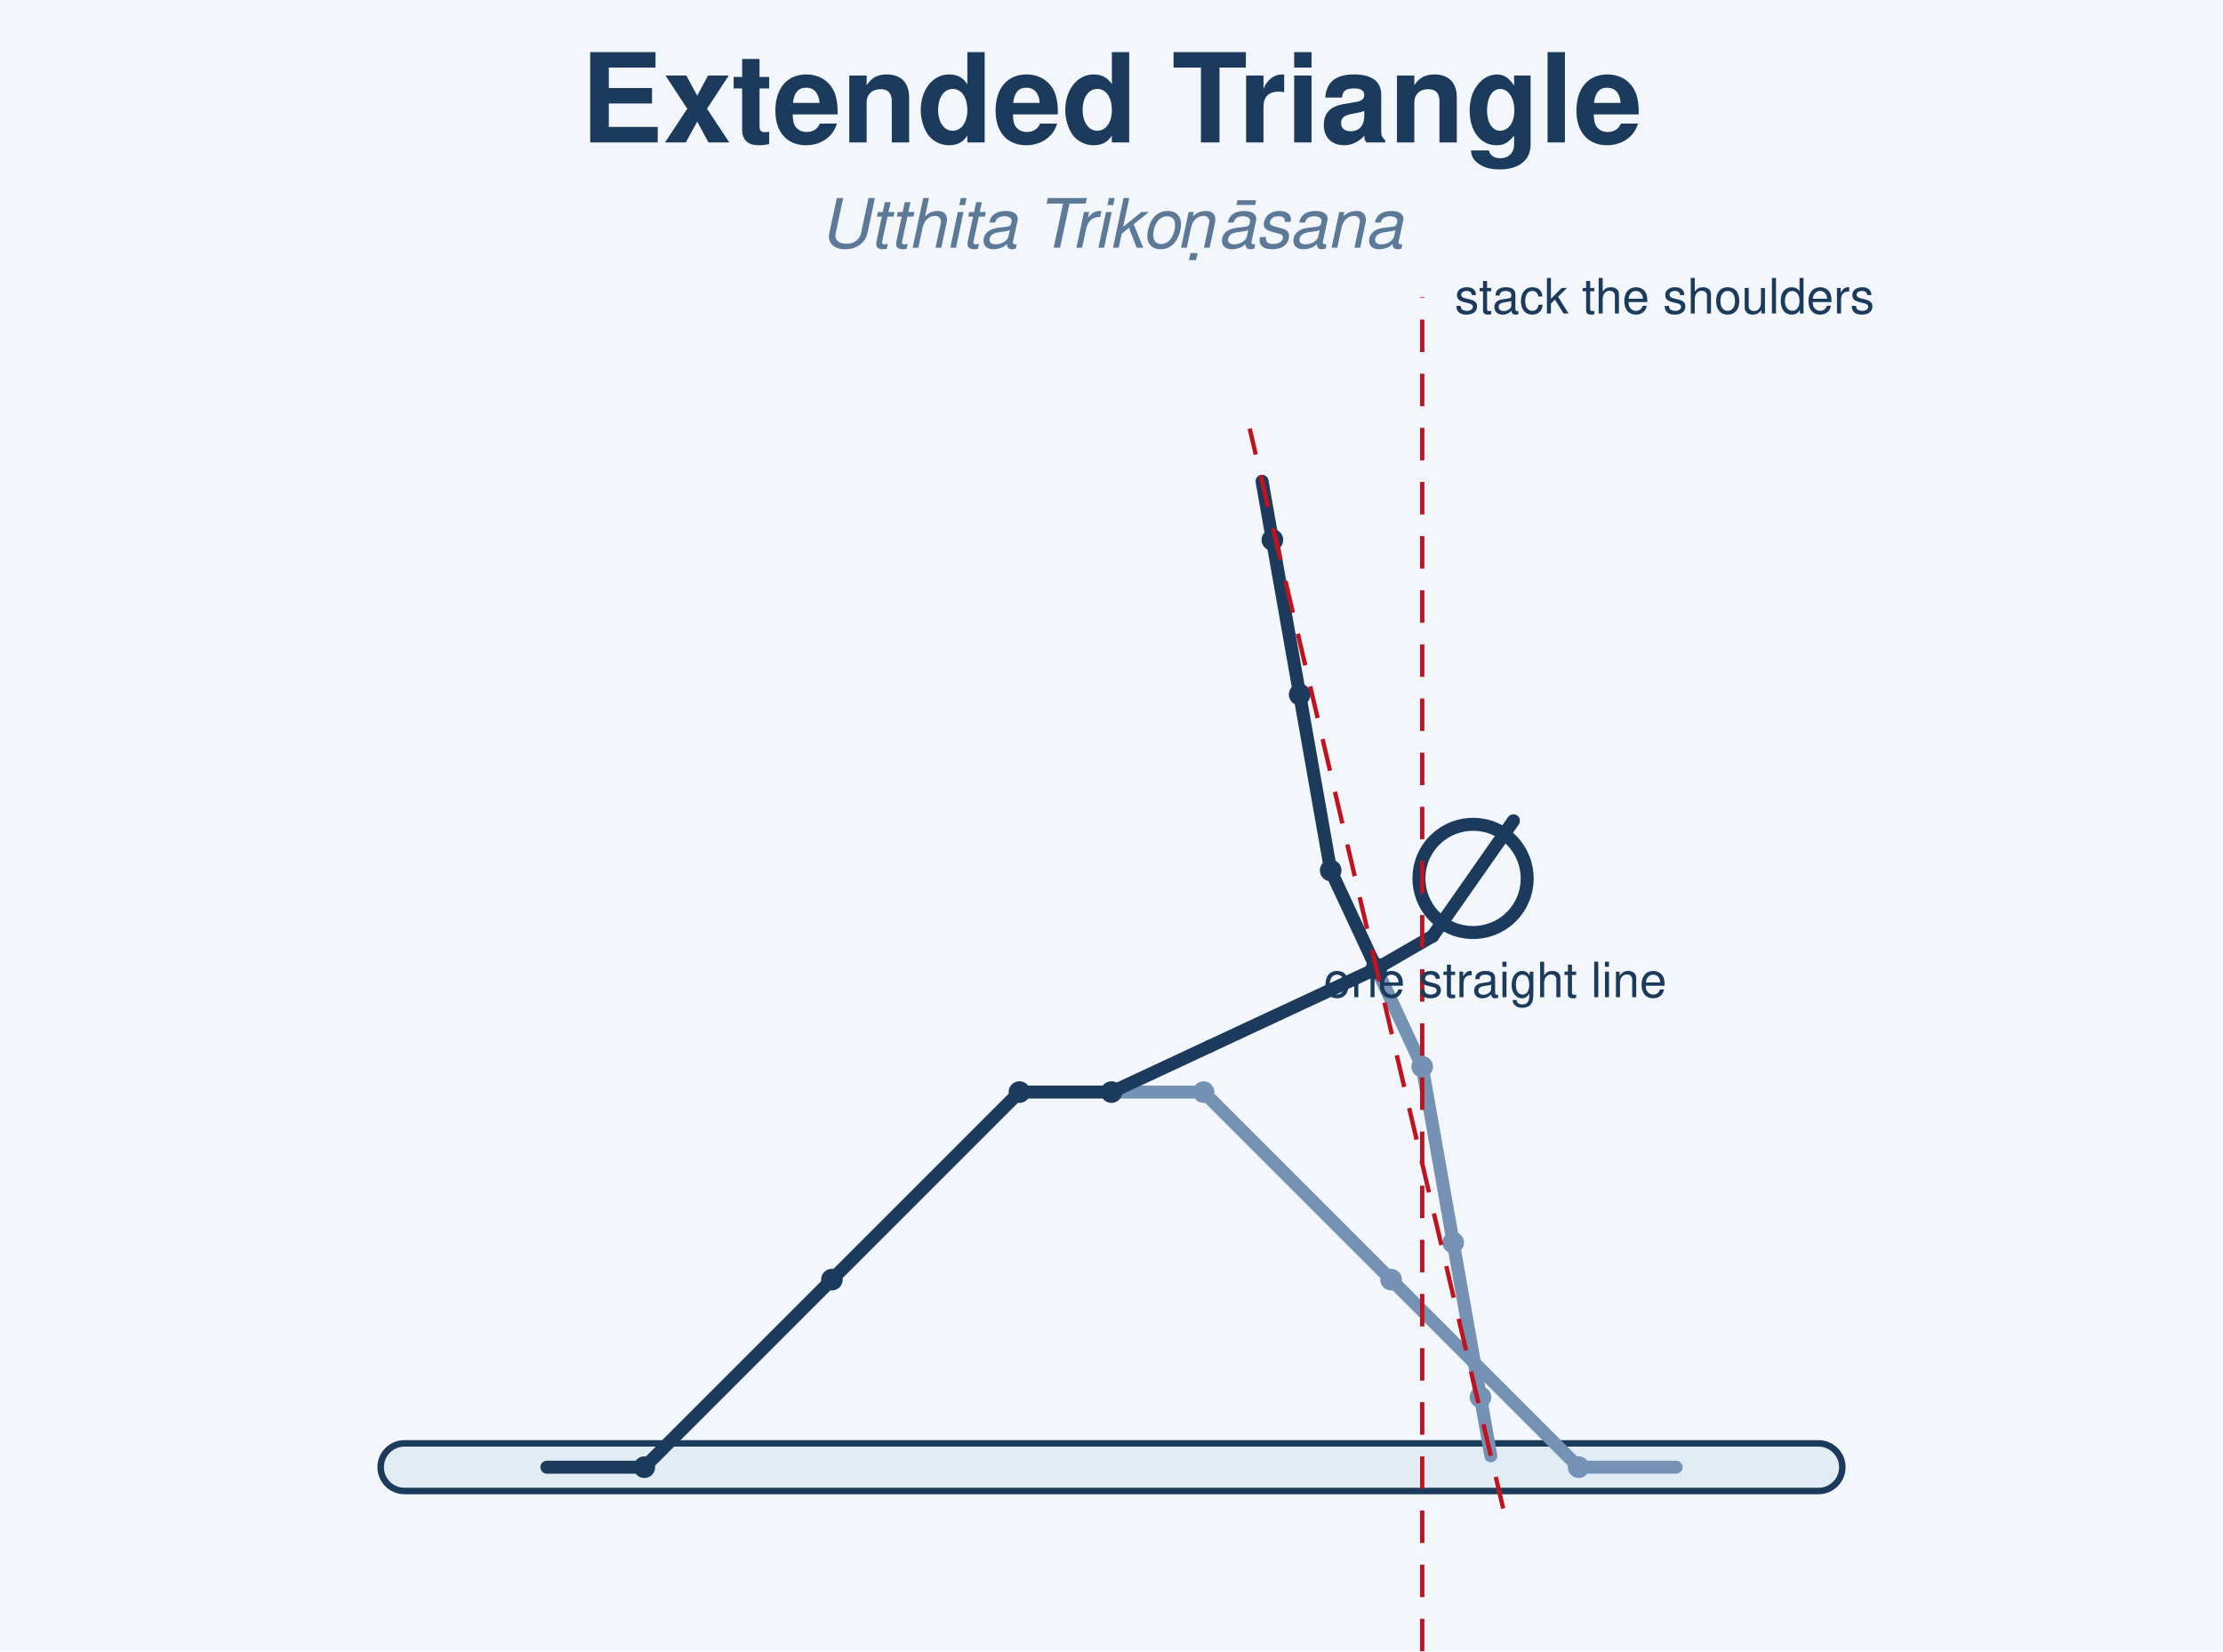
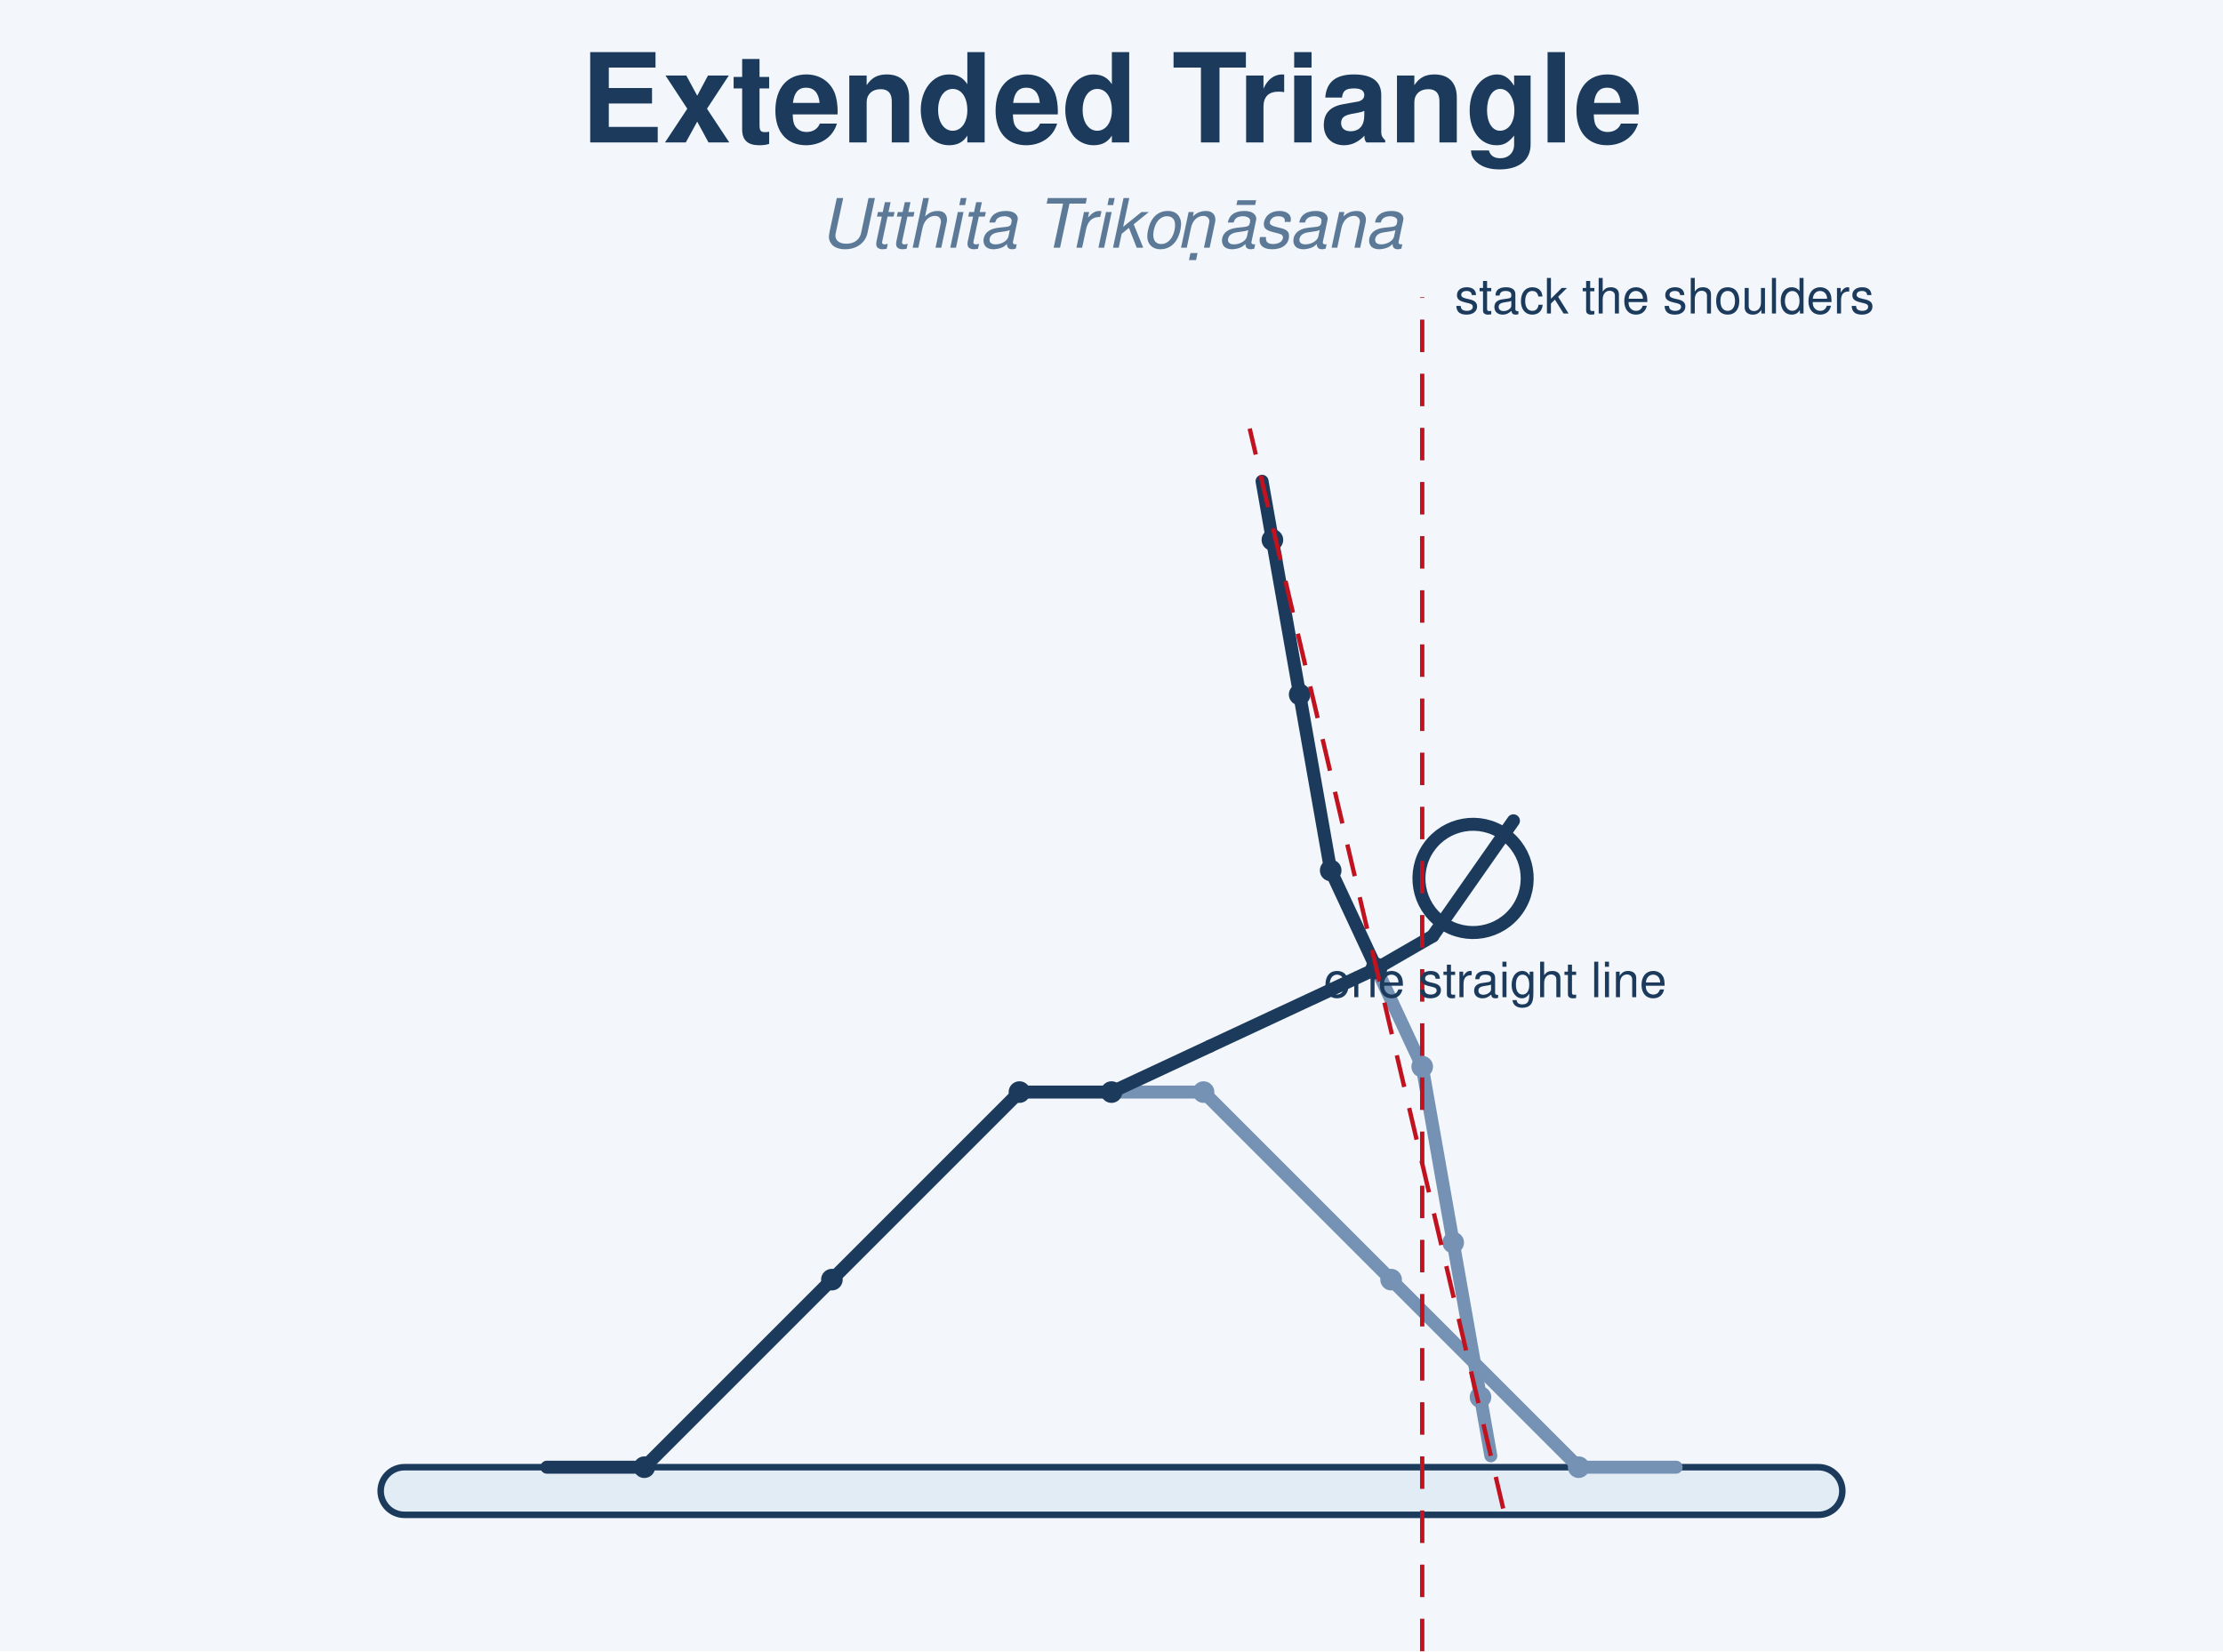
<svg xmlns="http://www.w3.org/2000/svg" viewBox="0 0 700 520" width="700" height="520" data-pose="utthita-trikonasana" data-style="blueprint" role="img" aria-label="Extended Triangle (Utthita Trikoṇāsana)">
  <defs>
    <marker id="asanakit-arrow" viewBox="0 0 10 10" refX="8" refY="5" markerWidth="5" markerHeight="5" orient="auto-start-reverse" markerUnits="strokeWidth">
      <path d="M 0 0 L 10 5 L 0 10 z" fill="#c1121f" />
    </marker>
  </defs>
  <rect data-layer="background" x="0" y="0" width="700" height="520" fill="#f3f7fb" />
  <g data-layer="title">
    <text x="350" y="44.85" text-anchor="middle" fill="#1b3a5c" font-family="Helvetica Neue, Helvetica, Arial, sans-serif" font-size="39" font-weight="600">Extended Triangle</text>
    <text x="350" y="78" text-anchor="middle" fill="#5c7998" font-family="Helvetica Neue, Helvetica, Arial, sans-serif" font-size="21.45" font-style="italic">Utthita Trikoṇāsana</text>
  </g>
  <g data-layer="props">
-     <rect data-prop="mat" x="119.868" y="454.54" width="460.264" height="15.001" rx="7.501" fill="#e2ecf5" stroke="#1b3a5c" stroke-width="2.046" />
+     <rect data-prop="mat" x="119.868" y="462.041" width="460.264" height="15.001" rx="7.501" fill="#e2ecf5" stroke="#1b3a5c" stroke-width="2.046" />
  </g>
  <g data-layer="figure">
    <line data-bone="hipL" data-side="left" x1="350" y1="343.913" x2="378.98" y2="343.913" stroke="#7591b3" stroke-width="4.091" stroke-linecap="round" />
    <line data-bone="hipR" data-side="right" x1="350" y1="343.913" x2="321.02" y2="343.913" stroke="#1b3a5c" stroke-width="4.091" stroke-linecap="round" />
    <line data-bone="pelvis" data-side="center" x1="350" y1="343.913" x2="380.899" y2="329.504" stroke="#1b3a5c" stroke-width="4.091" stroke-linecap="round" />
    <line data-bone="spine" data-side="center" x1="380.899" y1="329.504" x2="433.428" y2="305.009" stroke="#1b3a5c" stroke-width="4.091" stroke-linecap="round" />
    <line data-bone="thighL" data-side="left" x1="378.98" y1="343.913" x2="438.044" y2="402.977" stroke="#7591b3" stroke-width="4.091" stroke-linecap="round" />
    <line data-bone="thighR" data-side="right" x1="321.02" y1="343.913" x2="261.956" y2="402.977" stroke="#1b3a5c" stroke-width="4.091" stroke-linecap="round" />
    <line data-bone="upperArmL" data-side="left" x1="447.837" y1="335.909" x2="457.605" y2="391.309" stroke="#7591b3" stroke-width="4.091" stroke-linecap="round" />
    <line data-bone="clavicleL" data-side="left" x1="433.428" y1="305.009" x2="447.837" y2="335.909" stroke="#7591b3" stroke-width="4.091" stroke-linecap="round" />
    <line data-bone="forearmL" data-side="left" x1="457.605" y1="391.309" x2="466.19" y2="439.993" stroke="#7591b3" stroke-width="4.091" stroke-linecap="round" />
    <line data-bone="handL" data-side="left" x1="466.19" y1="439.993" x2="469.446" y2="458.46" stroke="#7591b3" stroke-width="4.091" stroke-linecap="round" />
    <line data-bone="neck" data-side="center" x1="433.428" y1="305.009" x2="451.144" y2="294.781" stroke="#1b3a5c" stroke-width="4.091" stroke-linecap="round" />
    <line data-bone="clavicleR" data-side="right" x1="433.428" y1="305.009" x2="419.02" y2="274.11" stroke="#1b3a5c" stroke-width="4.091" stroke-linecap="round" />
    <line data-bone="upperArmR" data-side="right" x1="419.02" y1="274.11" x2="409.251" y2="218.71" stroke="#1b3a5c" stroke-width="4.091" stroke-linecap="round" />
    <line data-bone="head" data-side="center" x1="451.144" y1="294.781" x2="476.565" y2="258.475" stroke="#1b3a5c" stroke-width="4.091" stroke-linecap="round" />
    <ellipse data-part="head" cx="463.855" cy="276.628" rx="17.047" ry="17.047" transform="rotate(35.000 463.855 276.628)" fill="none" stroke="#1b3a5c" stroke-width="4.091" />
    <line data-bone="forearmR" data-side="right" x1="409.251" y1="218.71" x2="400.667" y2="170.026" stroke="#1b3a5c" stroke-width="4.091" stroke-linecap="round" />
    <line data-bone="shinL" data-side="left" x1="438.044" y1="402.977" x2="497.108" y2="462.041" stroke="#7591b3" stroke-width="4.091" stroke-linecap="round" />
    <line data-bone="shinR" data-side="right" x1="261.956" y1="402.977" x2="202.892" y2="462.041" stroke="#1b3a5c" stroke-width="4.091" stroke-linecap="round" />
    <line data-bone="handR" data-side="right" x1="400.667" y1="170.026" x2="397.41" y2="151.559" stroke="#1b3a5c" stroke-width="4.091" stroke-linecap="round" />
    <line data-bone="footL" data-side="left" x1="497.108" y1="462.041" x2="527.792" y2="462.041" stroke="#7591b3" stroke-width="4.091" stroke-linecap="round" />
    <line data-bone="footR" data-side="right" x1="202.892" y1="462.041" x2="172.208" y2="462.041" stroke="#1b3a5c" stroke-width="4.091" stroke-linecap="round" />
    <g data-part="joints">
      <circle data-joint="shoulderL" cx="447.837" cy="335.909" r="3.409" fill="#7591b3" />
      <circle data-joint="elbowL" cx="457.605" cy="391.309" r="3.409" fill="#7591b3" />
      <circle data-joint="wristL" cx="466.19" cy="439.993" r="3.409" fill="#7591b3" />
      <circle data-joint="shoulderR" cx="419.02" cy="274.11" r="3.409" fill="#1b3a5c" />
      <circle data-joint="elbowR" cx="409.251" cy="218.71" r="3.409" fill="#1b3a5c" />
      <circle data-joint="wristR" cx="400.667" cy="170.026" r="3.409" fill="#1b3a5c" />
      <circle data-joint="hipJointL" cx="378.98" cy="343.913" r="3.409" fill="#7591b3" />
      <circle data-joint="kneeL" cx="438.044" cy="402.977" r="3.409" fill="#7591b3" />
      <circle data-joint="ankleL" cx="497.108" cy="462.041" r="3.409" fill="#7591b3" />
      <circle data-joint="hipJointR" cx="321.02" cy="343.913" r="3.409" fill="#1b3a5c" />
      <circle data-joint="kneeR" cx="261.956" cy="402.977" r="3.409" fill="#1b3a5c" />
      <circle data-joint="ankleR" cx="202.892" cy="462.041" r="3.409" fill="#1b3a5c" />
      <circle data-joint="chest" cx="433.428" cy="305.009" r="3.409" fill="#1b3a5c" />
      <circle data-joint="hipCenter" cx="350" cy="343.913" r="3.409" fill="#1b3a5c" />
    </g>
  </g>
  <g data-layer="annotations">
    <g data-annotation="plumb">
      <line x1="447.837" y1="520" x2="447.837" y2="93.6" stroke="#c1121f" stroke-width="1.364" stroke-dasharray="10.228 6.819" fill="none" />
      <text x="458.065" y="93.6" fill="#1b3a5c" font-family="Helvetica Neue, Helvetica, Arial, sans-serif" font-size="15.342" dominant-baseline="middle">stack the shoulders</text>
    </g>
    <g data-annotation="line">
      <line x1="473.341" y1="475.056" x2="393.515" y2="134.963" stroke="#c1121f" stroke-width="1.364" stroke-dasharray="10.228 6.819" fill="none" />
      <text x="416.832" y="308.905" fill="#1b3a5c" font-family="Helvetica Neue, Helvetica, Arial, sans-serif" font-size="15.342" dominant-baseline="middle">one straight line</text>
    </g>
  </g>
</svg>
